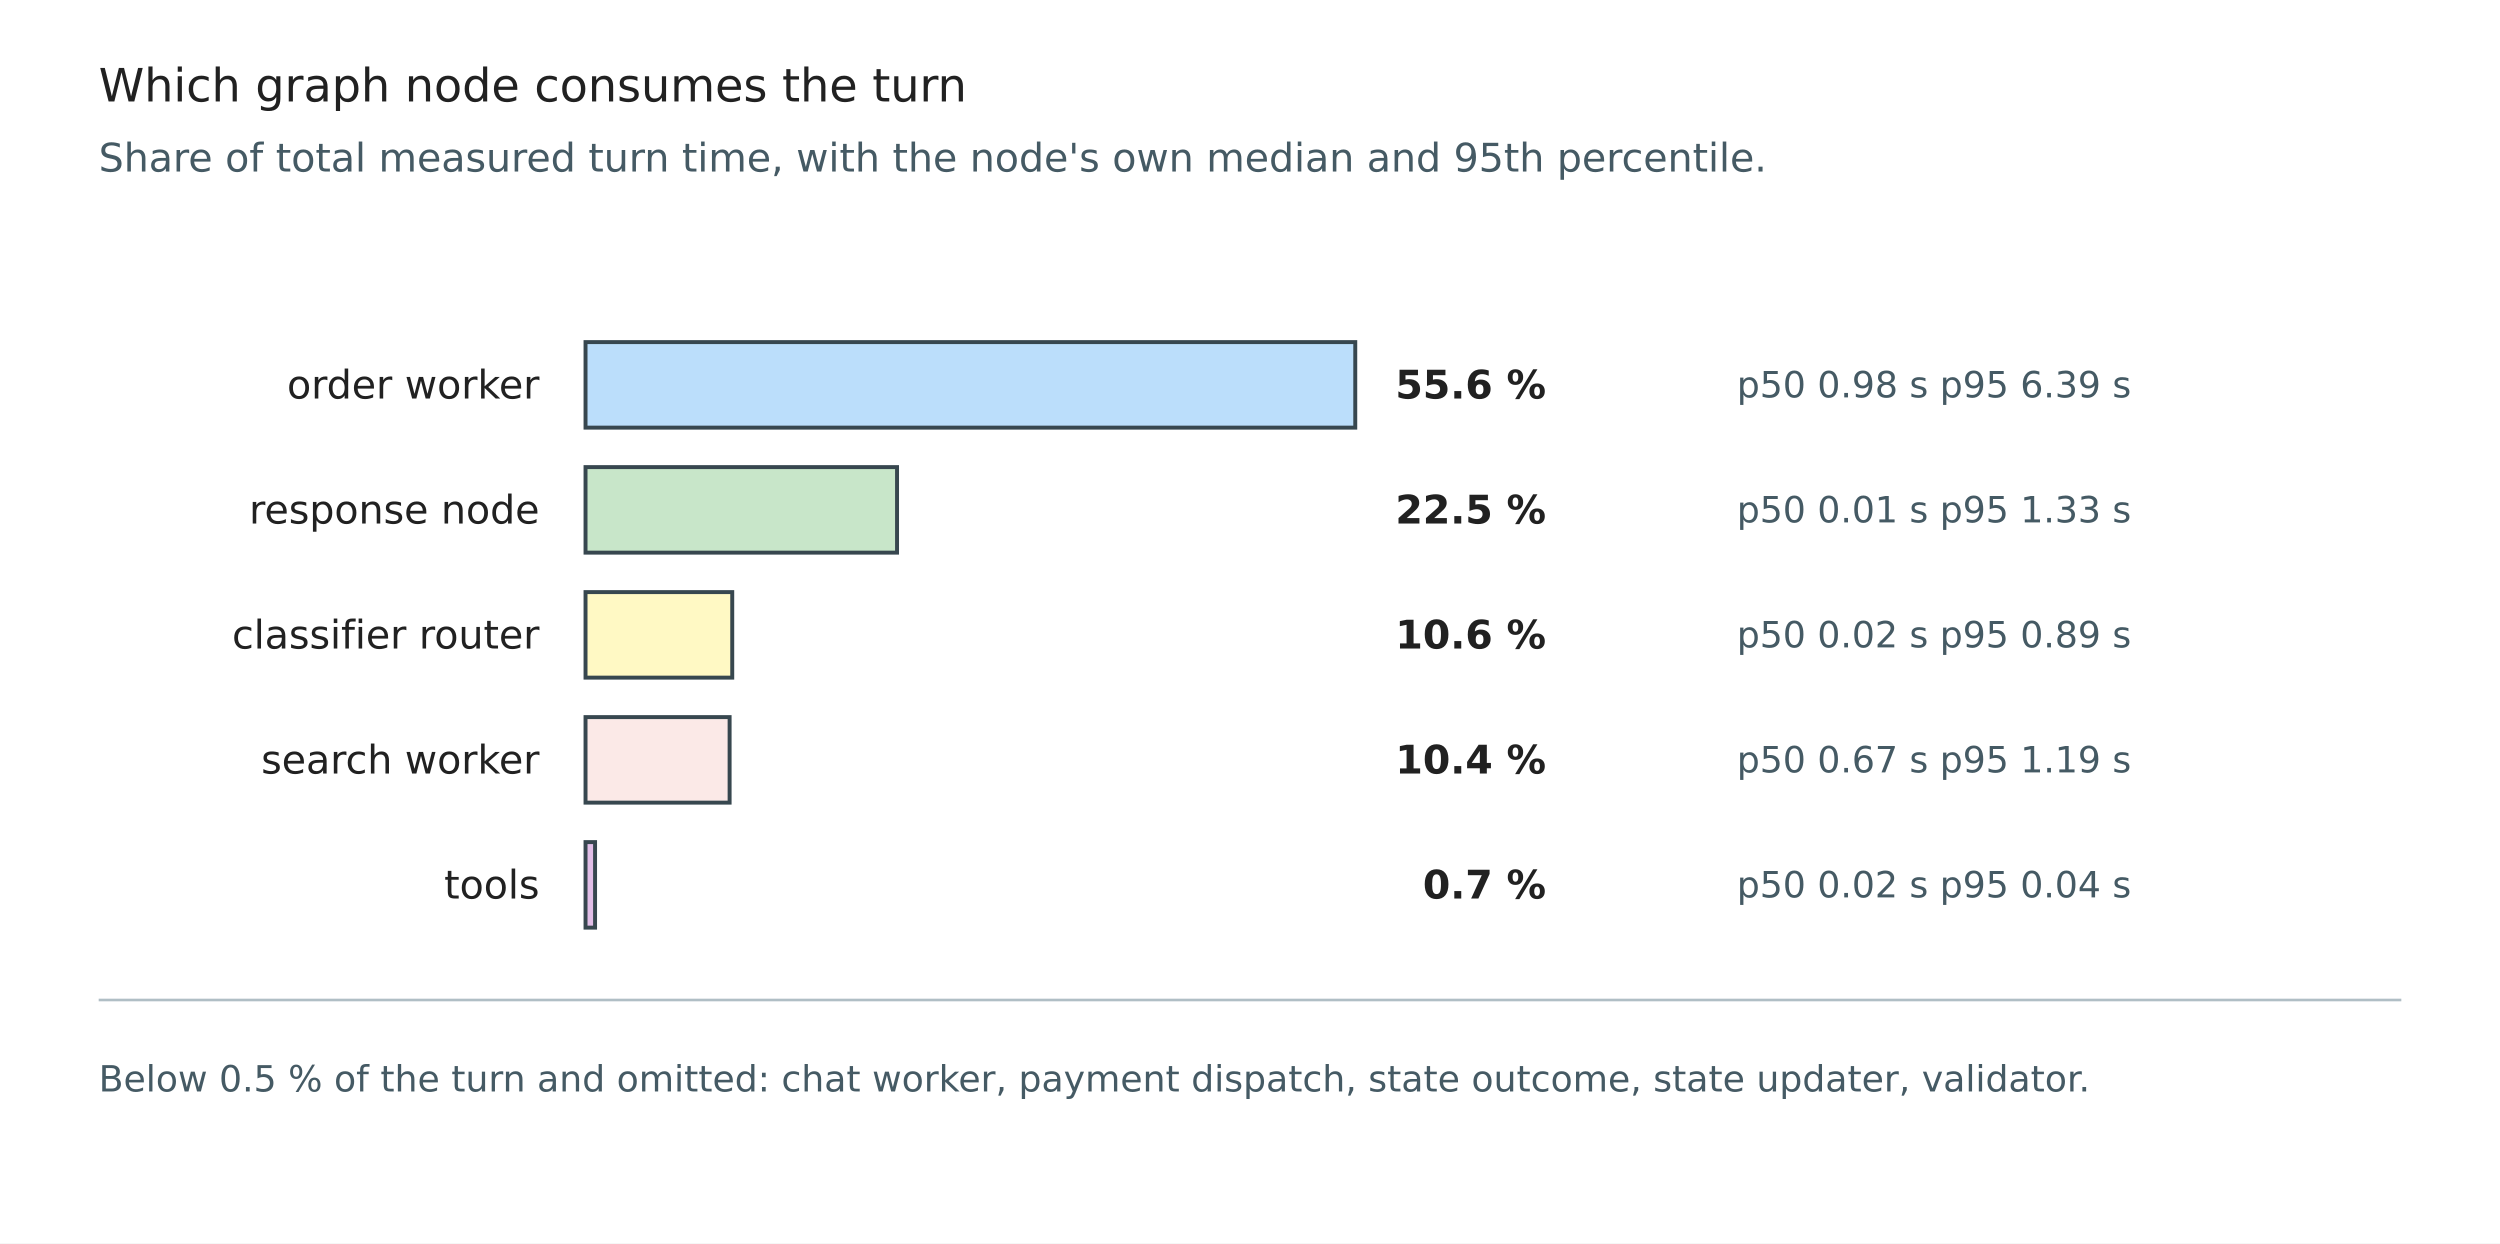
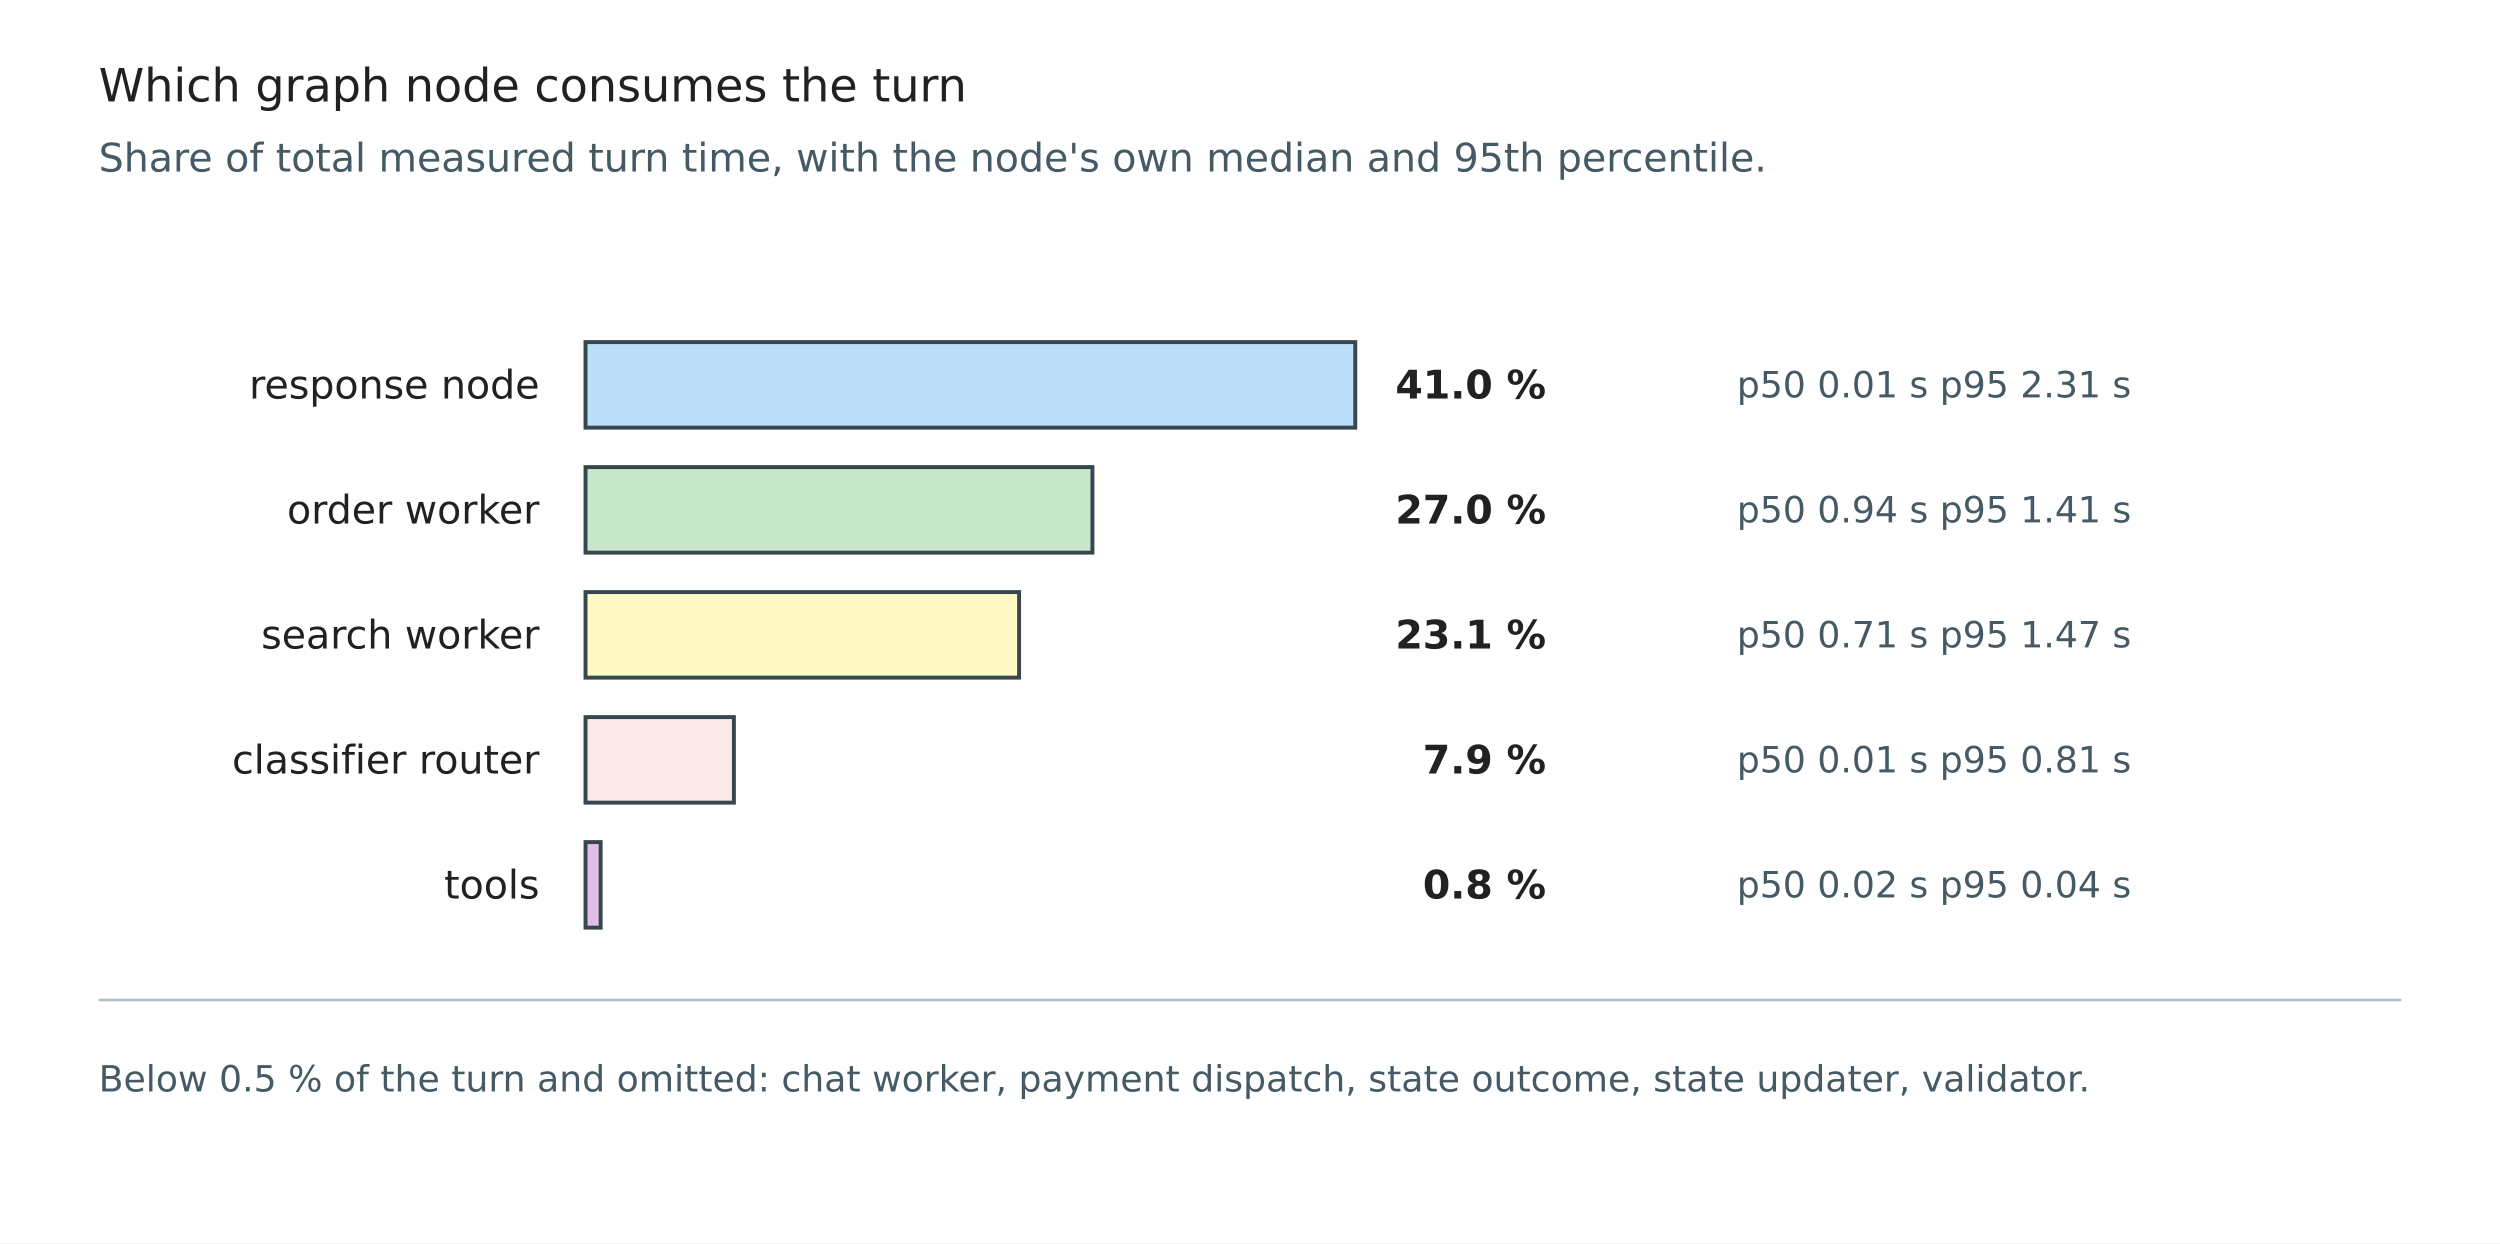
<svg xmlns="http://www.w3.org/2000/svg" width="760" height="378" viewBox="0 0 760 378">
  <rect width="760" height="378" fill="#FFFFFF" />
  <text x="30.0" y="26.0" font-family="DejaVu Sans, Verdana, sans-serif" font-size="14" fill="#212121" text-anchor="start" dominant-baseline="central">Which graph node consumes the turn</text>
  <text x="30.0" y="48.0" font-family="DejaVu Sans, Verdana, sans-serif" font-size="12" fill="#455A64" text-anchor="start" dominant-baseline="central">Share of total measured turn time, with the node's own median and 95th percentile.</text>
-   <text x="164.0" y="117.0" font-family="DejaVu Sans, Verdana, sans-serif" font-size="12" fill="#212121" text-anchor="end" dominant-baseline="central">order worker</text>
+   <text x="164.0" y="117.0" font-family="DejaVu Sans, Verdana, sans-serif" font-size="12" fill="#212121" text-anchor="end" dominant-baseline="central">response node</text>
  <rect x="178.0" y="104.0" width="234.0" height="26.0" fill="#BBDEFB" stroke="#37474F" stroke-width="1.2" />
-   <text x="470.0" y="117.0" font-family="DejaVu Sans, Verdana, sans-serif" font-size="12" fill="#212121" text-anchor="end" dominant-baseline="central" font-weight="bold">55.6 %</text>
-   <text x="528.0" y="117.0" font-family="DejaVu Sans, Verdana, sans-serif" font-size="11" fill="#455A64" text-anchor="start" dominant-baseline="central">p50 0.98 s    p95 6.39 s</text>
-   <text x="164.0" y="155.0" font-family="DejaVu Sans, Verdana, sans-serif" font-size="12" fill="#212121" text-anchor="end" dominant-baseline="central">response node</text>
-   <rect x="178.0" y="142.0" width="94.7" height="26.0" fill="#C8E6C9" stroke="#37474F" stroke-width="1.2" />
-   <text x="470.0" y="155.0" font-family="DejaVu Sans, Verdana, sans-serif" font-size="12" fill="#212121" text-anchor="end" dominant-baseline="central" font-weight="bold">22.5 %</text>
-   <text x="528.0" y="155.0" font-family="DejaVu Sans, Verdana, sans-serif" font-size="11" fill="#455A64" text-anchor="start" dominant-baseline="central">p50 0.01 s    p95 1.33 s</text>
-   <text x="164.0" y="193.0" font-family="DejaVu Sans, Verdana, sans-serif" font-size="12" fill="#212121" text-anchor="end" dominant-baseline="central">classifier router</text>
-   <rect x="178.0" y="180.0" width="44.6" height="26.0" fill="#FFF9C4" stroke="#37474F" stroke-width="1.2" />
-   <text x="470.0" y="193.0" font-family="DejaVu Sans, Verdana, sans-serif" font-size="12" fill="#212121" text-anchor="end" dominant-baseline="central" font-weight="bold">10.6 %</text>
-   <text x="528.0" y="193.0" font-family="DejaVu Sans, Verdana, sans-serif" font-size="11" fill="#455A64" text-anchor="start" dominant-baseline="central">p50 0.02 s    p95 0.89 s</text>
-   <text x="164.0" y="231.0" font-family="DejaVu Sans, Verdana, sans-serif" font-size="12" fill="#212121" text-anchor="end" dominant-baseline="central">search worker</text>
-   <rect x="178.0" y="218.0" width="43.8" height="26.0" fill="#FBE9E7" stroke="#37474F" stroke-width="1.2" />
-   <text x="470.0" y="231.0" font-family="DejaVu Sans, Verdana, sans-serif" font-size="12" fill="#212121" text-anchor="end" dominant-baseline="central" font-weight="bold">10.4 %</text>
-   <text x="528.0" y="231.0" font-family="DejaVu Sans, Verdana, sans-serif" font-size="11" fill="#455A64" text-anchor="start" dominant-baseline="central">p50 0.67 s    p95 1.19 s</text>
+   <text x="470.0" y="117.0" font-family="DejaVu Sans, Verdana, sans-serif" font-size="12" fill="#212121" text-anchor="end" dominant-baseline="central" font-weight="bold">41.0 %</text>
+   <text x="528.0" y="117.0" font-family="DejaVu Sans, Verdana, sans-serif" font-size="11" fill="#455A64" text-anchor="start" dominant-baseline="central">p50 0.01 s    p95 2.31 s</text>
+   <text x="164.0" y="155.0" font-family="DejaVu Sans, Verdana, sans-serif" font-size="12" fill="#212121" text-anchor="end" dominant-baseline="central">order worker</text>
+   <rect x="178.0" y="142.0" width="154.1" height="26.0" fill="#C8E6C9" stroke="#37474F" stroke-width="1.2" />
+   <text x="470.0" y="155.0" font-family="DejaVu Sans, Verdana, sans-serif" font-size="12" fill="#212121" text-anchor="end" dominant-baseline="central" font-weight="bold">27.0 %</text>
+   <text x="528.0" y="155.0" font-family="DejaVu Sans, Verdana, sans-serif" font-size="11" fill="#455A64" text-anchor="start" dominant-baseline="central">p50 0.94 s    p95 1.41 s</text>
+   <text x="164.0" y="193.0" font-family="DejaVu Sans, Verdana, sans-serif" font-size="12" fill="#212121" text-anchor="end" dominant-baseline="central">search worker</text>
+   <rect x="178.0" y="180.0" width="131.8" height="26.0" fill="#FFF9C4" stroke="#37474F" stroke-width="1.2" />
+   <text x="470.0" y="193.0" font-family="DejaVu Sans, Verdana, sans-serif" font-size="12" fill="#212121" text-anchor="end" dominant-baseline="central" font-weight="bold">23.1 %</text>
+   <text x="528.0" y="193.0" font-family="DejaVu Sans, Verdana, sans-serif" font-size="11" fill="#455A64" text-anchor="start" dominant-baseline="central">p50 0.71 s    p95 1.47 s</text>
+   <text x="164.0" y="231.0" font-family="DejaVu Sans, Verdana, sans-serif" font-size="12" fill="#212121" text-anchor="end" dominant-baseline="central">classifier router</text>
+   <rect x="178.0" y="218.0" width="45.1" height="26.0" fill="#FBE9E7" stroke="#37474F" stroke-width="1.2" />
+   <text x="470.0" y="231.0" font-family="DejaVu Sans, Verdana, sans-serif" font-size="12" fill="#212121" text-anchor="end" dominant-baseline="central" font-weight="bold">7.9 %</text>
+   <text x="528.0" y="231.0" font-family="DejaVu Sans, Verdana, sans-serif" font-size="11" fill="#455A64" text-anchor="start" dominant-baseline="central">p50 0.01 s    p95 0.81 s</text>
  <text x="164.0" y="269.0" font-family="DejaVu Sans, Verdana, sans-serif" font-size="12" fill="#212121" text-anchor="end" dominant-baseline="central">tools</text>
-   <rect x="178.0" y="256.0" width="2.9" height="26.0" fill="#E1BEE7" stroke="#37474F" stroke-width="1.2" />
-   <text x="470.0" y="269.0" font-family="DejaVu Sans, Verdana, sans-serif" font-size="12" fill="#212121" text-anchor="end" dominant-baseline="central" font-weight="bold">0.7 %</text>
+   <rect x="178.0" y="256.0" width="4.6" height="26.0" fill="#E1BEE7" stroke="#37474F" stroke-width="1.2" />
+   <text x="470.0" y="269.0" font-family="DejaVu Sans, Verdana, sans-serif" font-size="12" fill="#212121" text-anchor="end" dominant-baseline="central" font-weight="bold">0.8 %</text>
  <text x="528.0" y="269.0" font-family="DejaVu Sans, Verdana, sans-serif" font-size="11" fill="#455A64" text-anchor="start" dominant-baseline="central">p50 0.02 s    p95 0.04 s</text>
  <line x1="30.0" y1="304.0" x2="730.0" y2="304.0" stroke="#B0BEC5" stroke-width="0.8" />
  <text x="30.0" y="328.0" font-family="DejaVu Sans, Verdana, sans-serif" font-size="11" fill="#455A64" text-anchor="start" dominant-baseline="central">Below 0.5 % of the turn and omitted: chat worker, payment dispatch, state outcome, state updater, validator.</text>
</svg>
